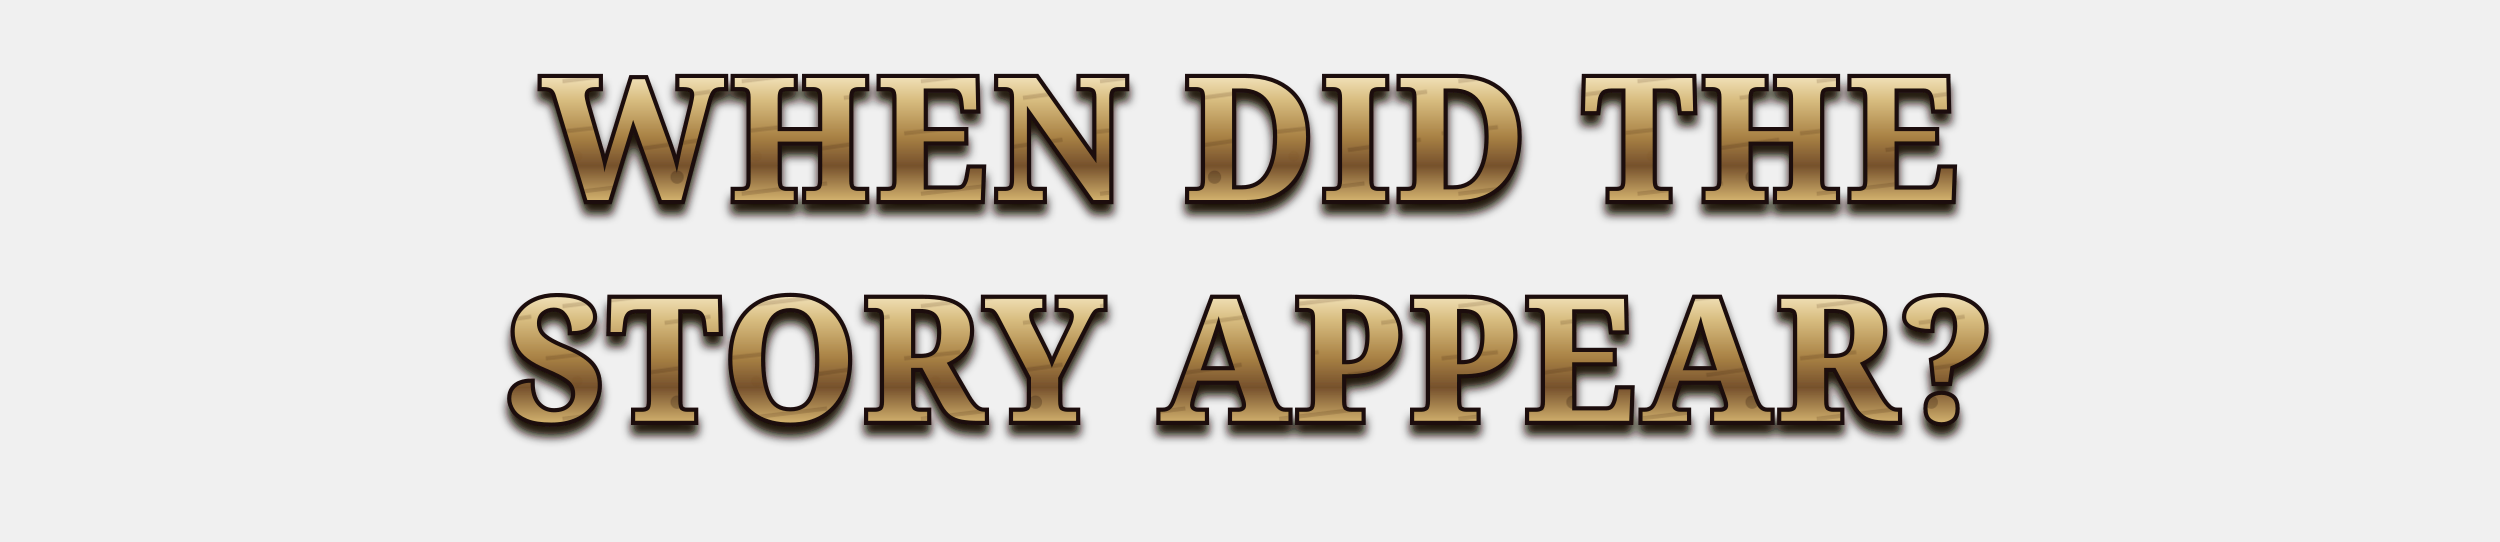
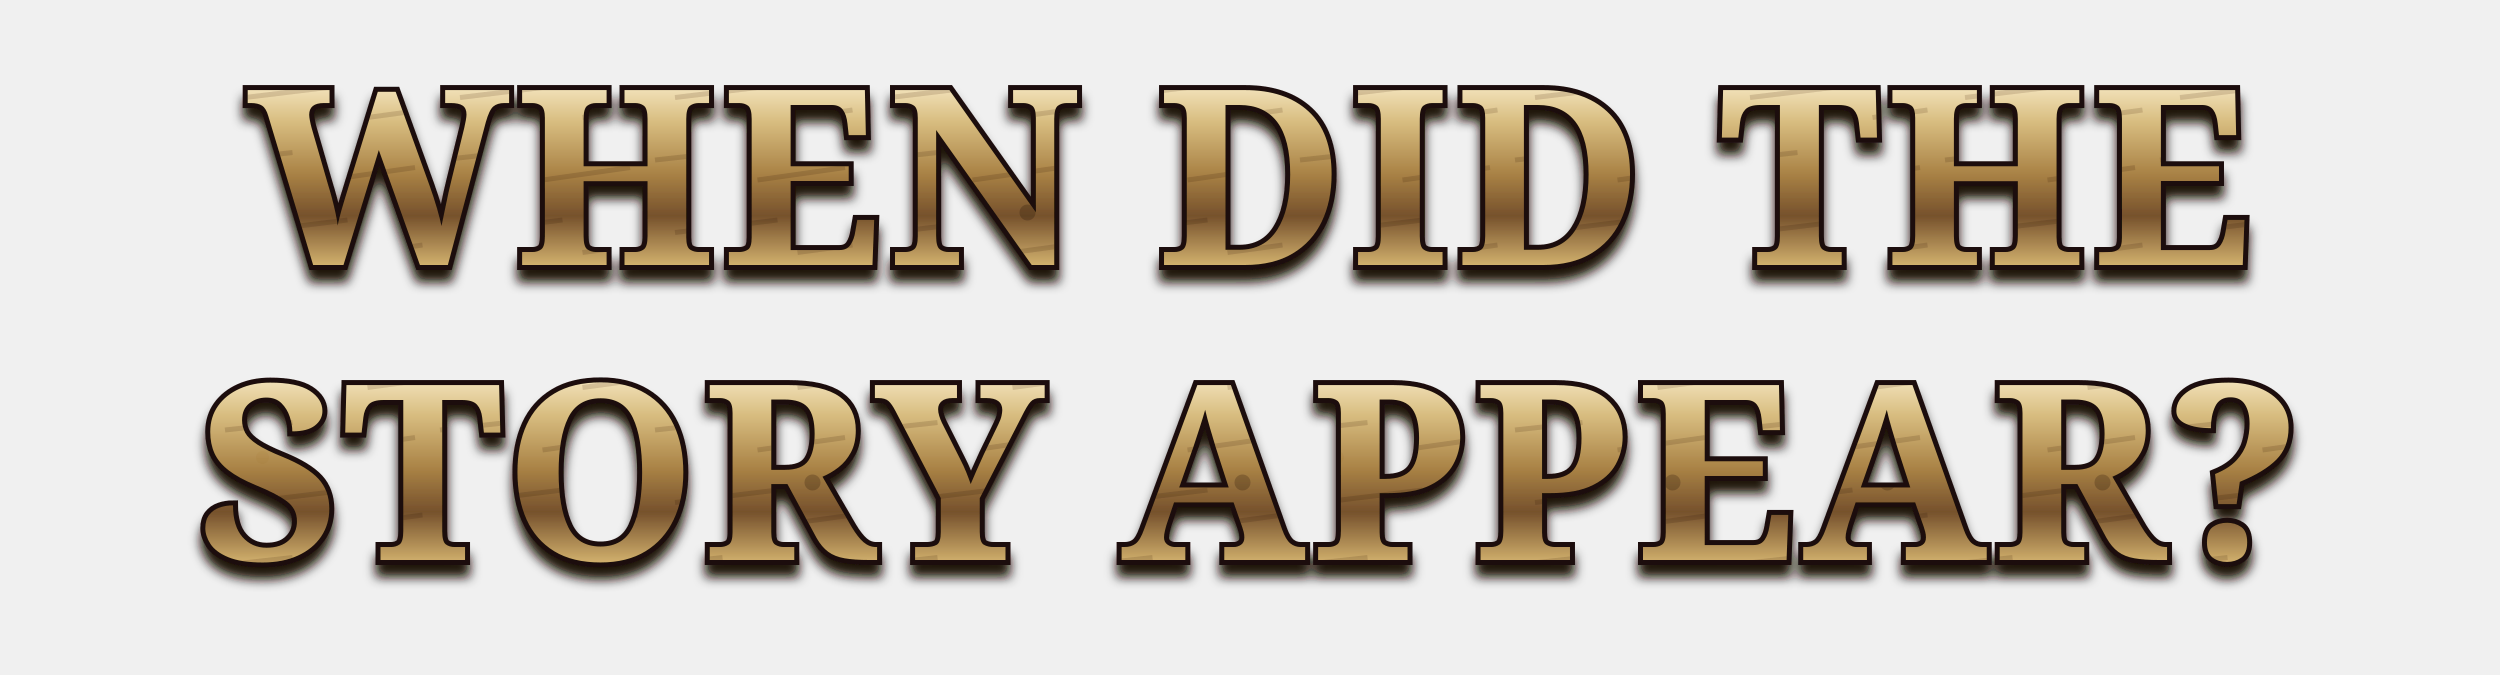
- <svg xmlns="http://www.w3.org/2000/svg" viewBox="0 0 1200 260" role="img" aria-label="WHEN DID THE STORY APPEAR?">
+ <svg xmlns="http://www.w3.org/2000/svg" viewBox="0 0 1000 270" role="img" aria-label="WHEN DID THE STORY APPEAR?">
  <defs>
    <linearGradient id="bronze" x1="0" y1="0" x2="0" y2="1">
      <stop offset="0" stop-color="#f0dfb5" />
      <stop offset="0.18" stop-color="#d8bd80" />
      <stop offset="0.48" stop-color="#a98245" />
      <stop offset="0.72" stop-color="#76512c" />
      <stop offset="1" stop-color="#d1b06d" />
    </linearGradient>
    <pattern id="grain" width="86" height="54" patternUnits="userSpaceOnUse">
      <path d="M4 10L31 7M45 18L80 13M12 39L53 34M61 47L83 44" stroke="#5f3f23" stroke-width="2" opacity=".36" />
      <circle cx="19" cy="21" r="2.6" fill="#f3e4bf" opacity=".48" />
      <circle cx="67" cy="31" r="3.2" fill="#3f2918" opacity=".5" />
    </pattern>
    <filter id="depth" x="-10%" y="-20%" width="120%" height="150%">
      <feGaussianBlur in="SourceAlpha" stdDeviation="2.2" result="blur" />
      <feOffset in="blur" dx="0" dy="5" result="offset" />
      <feFlood flood-color="#130b05" flood-opacity=".96" result="shade" />
      <feComposite in="shade" in2="offset" operator="in" result="shadow" />
      <feMerge>
        <feMergeNode in="shadow" />
        <feMergeNode in="SourceGraphic" />
      </feMerge>
    </filter>
    <style>
-       .title{font-family:Cinzel,Georgia,serif;font-size:82px;font-weight:700;letter-spacing:.035em;fill:url(#bronze);stroke:#1b0f07;stroke-width:4;paint-order:stroke fill;filter:url(#depth)}
+       .title{font-family:Cinzel,Georgia,serif;font-size:98px;font-weight:700;letter-spacing:.025em;fill:url(#bronze);stroke:#1b0f07;stroke-width:4;paint-order:stroke fill;filter:url(#depth)}
      .weather{fill:url(#grain);mix-blend-mode:multiply;opacity:.5}
    </style>
    <mask id="letters">
      <rect width="100%" height="100%" fill="#000" />
-       <text x="600" y="96" text-anchor="middle" font-family="Cinzel,Georgia,serif" font-size="82px" font-weight="700" letter-spacing=".035em" fill="#fff">WHEN DID THE</text>
-       <text x="600" y="202" text-anchor="middle" font-family="Cinzel,Georgia,serif" font-size="82px" font-weight="700" letter-spacing=".035em" fill="#fff">STORY APPEAR?</text>
+       <text x="500" y="106" text-anchor="middle" font-family="Cinzel,Georgia,serif" font-size="98px" font-weight="700" letter-spacing=".025em" fill="#fff">WHEN DID THE</text>
+       <text x="500" y="224" text-anchor="middle" font-family="Cinzel,Georgia,serif" font-size="98px" font-weight="700" letter-spacing=".025em" fill="#fff">STORY APPEAR?</text>
    </mask>
  </defs>
-   <text x="600" y="96" text-anchor="middle" class="title">WHEN DID THE</text>
-   <text x="600" y="202" text-anchor="middle" class="title">STORY APPEAR?</text>
+   <text x="500" y="106" text-anchor="middle" class="title">WHEN DID THE</text>
+   <text x="500" y="224" text-anchor="middle" class="title">STORY APPEAR?</text>
  <rect class="weather" width="100%" height="100%" mask="url(#letters)" />
</svg>
